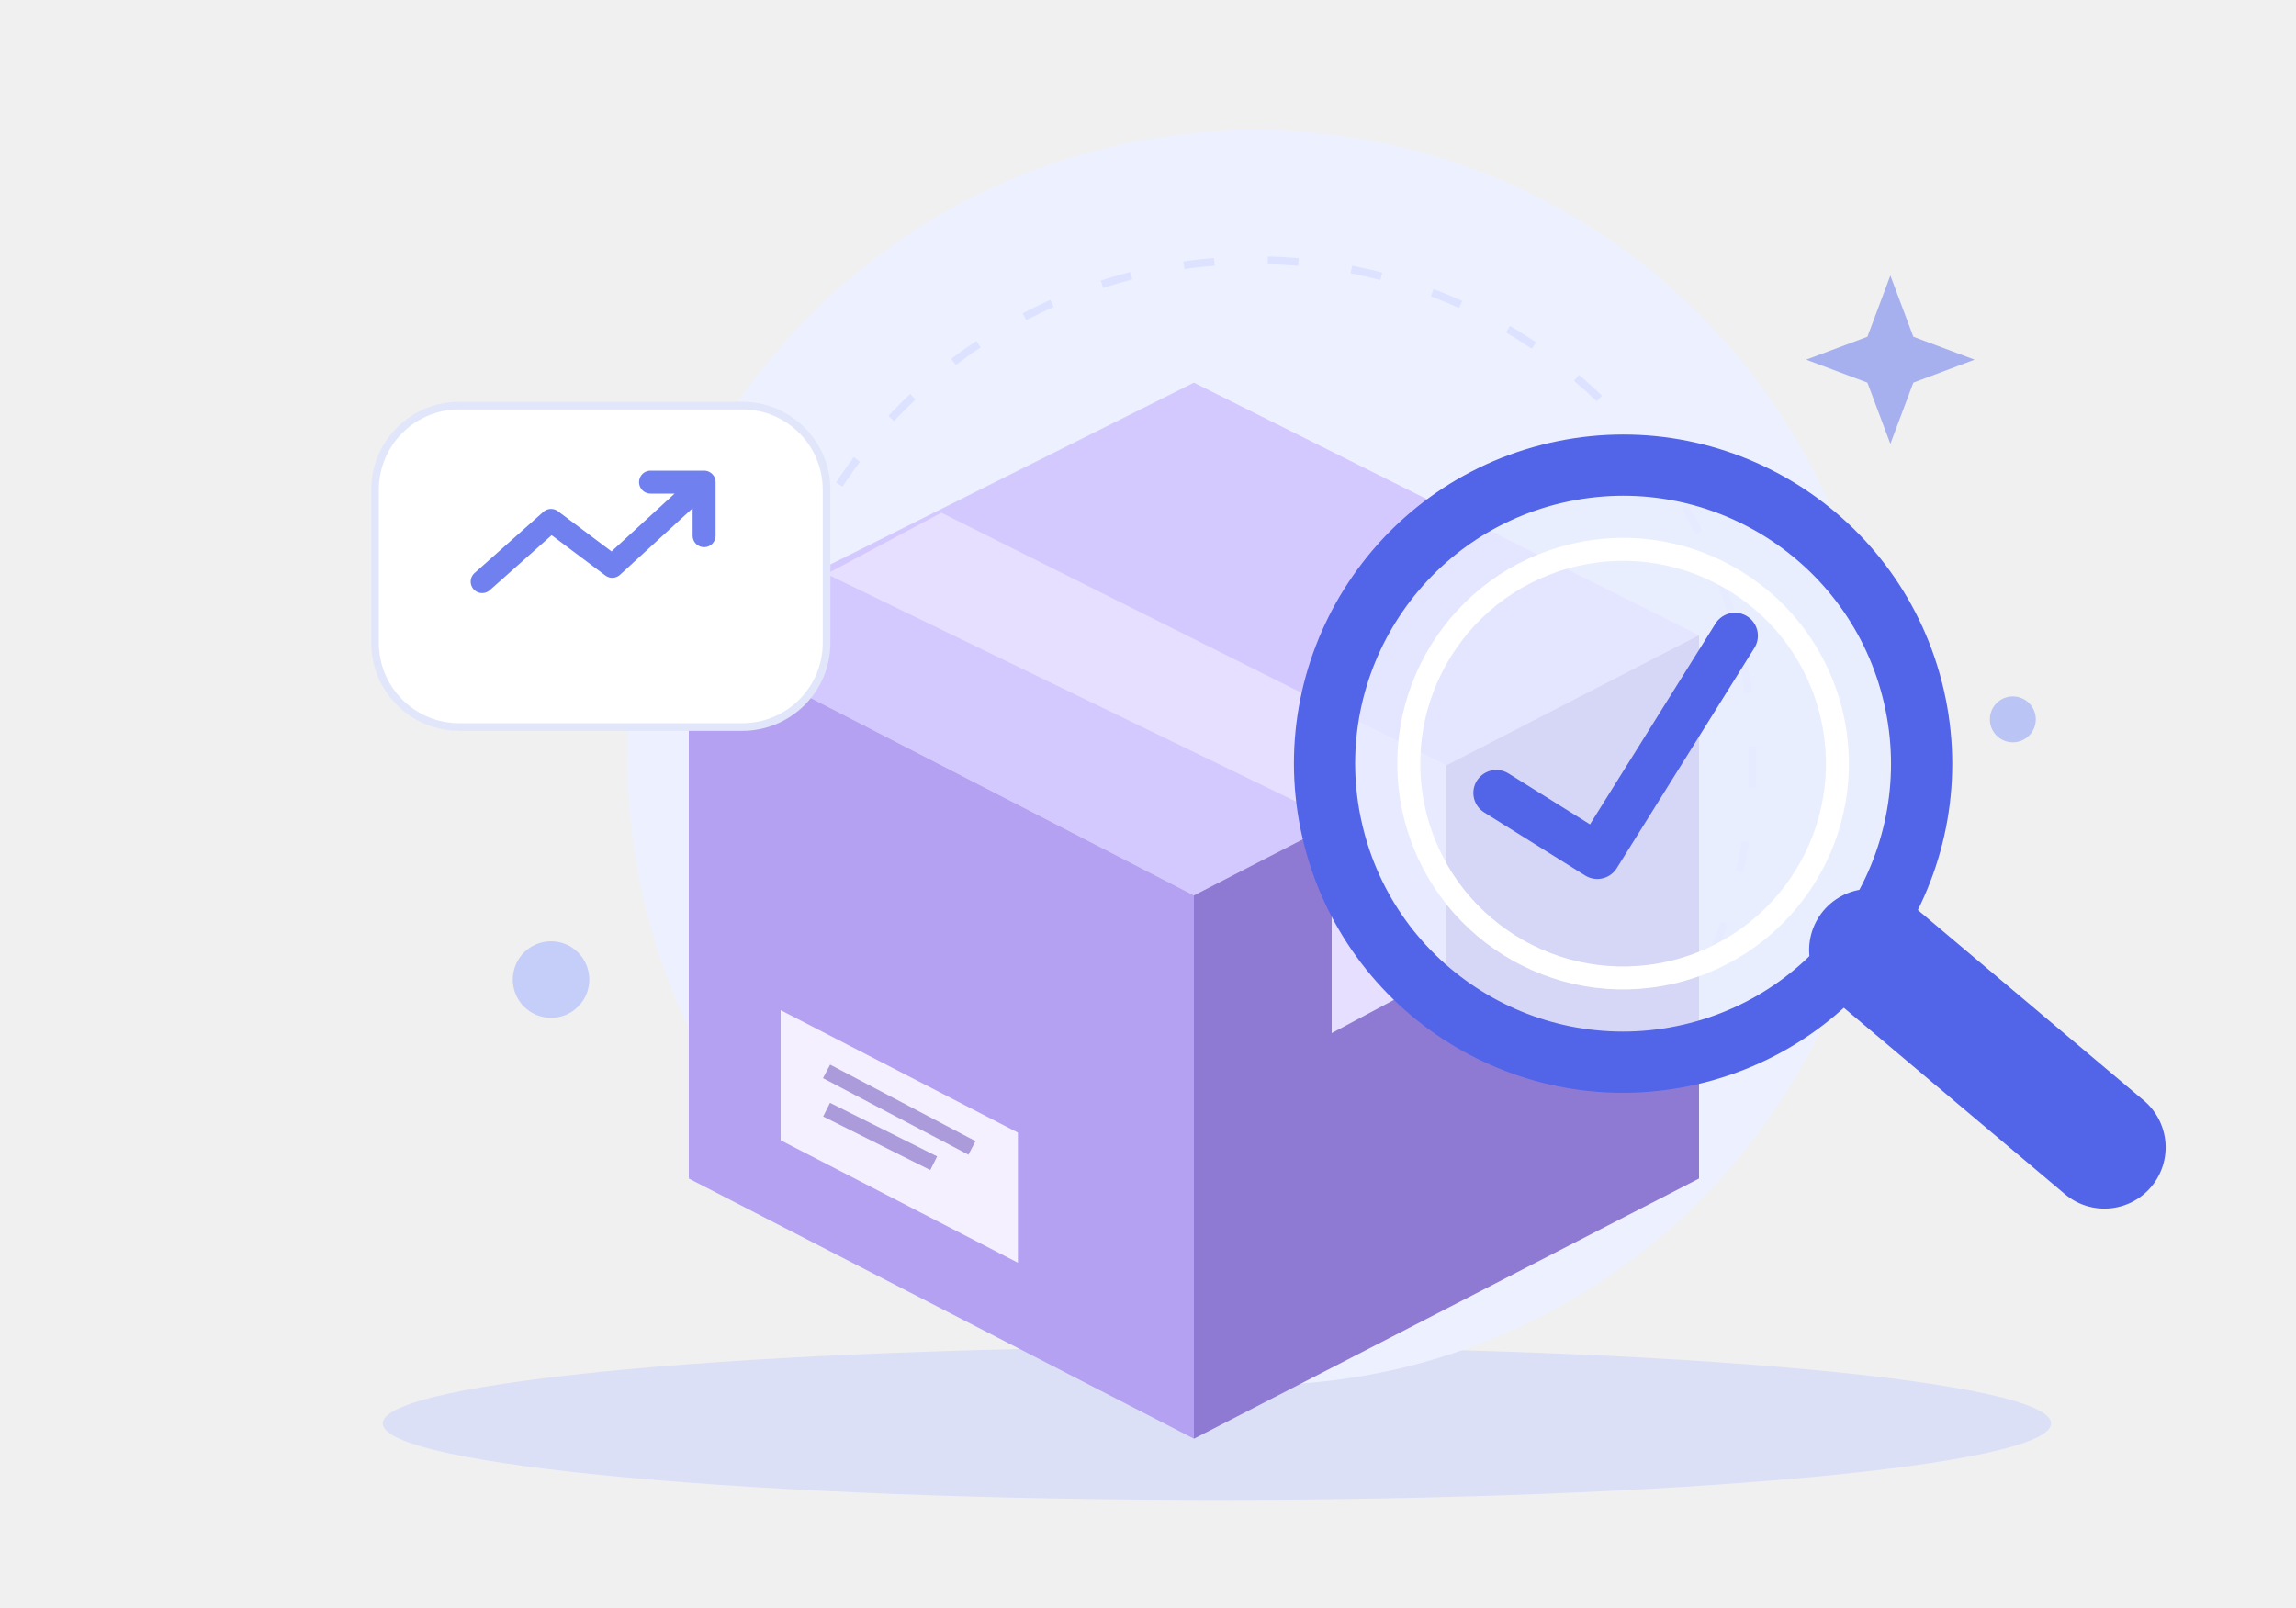
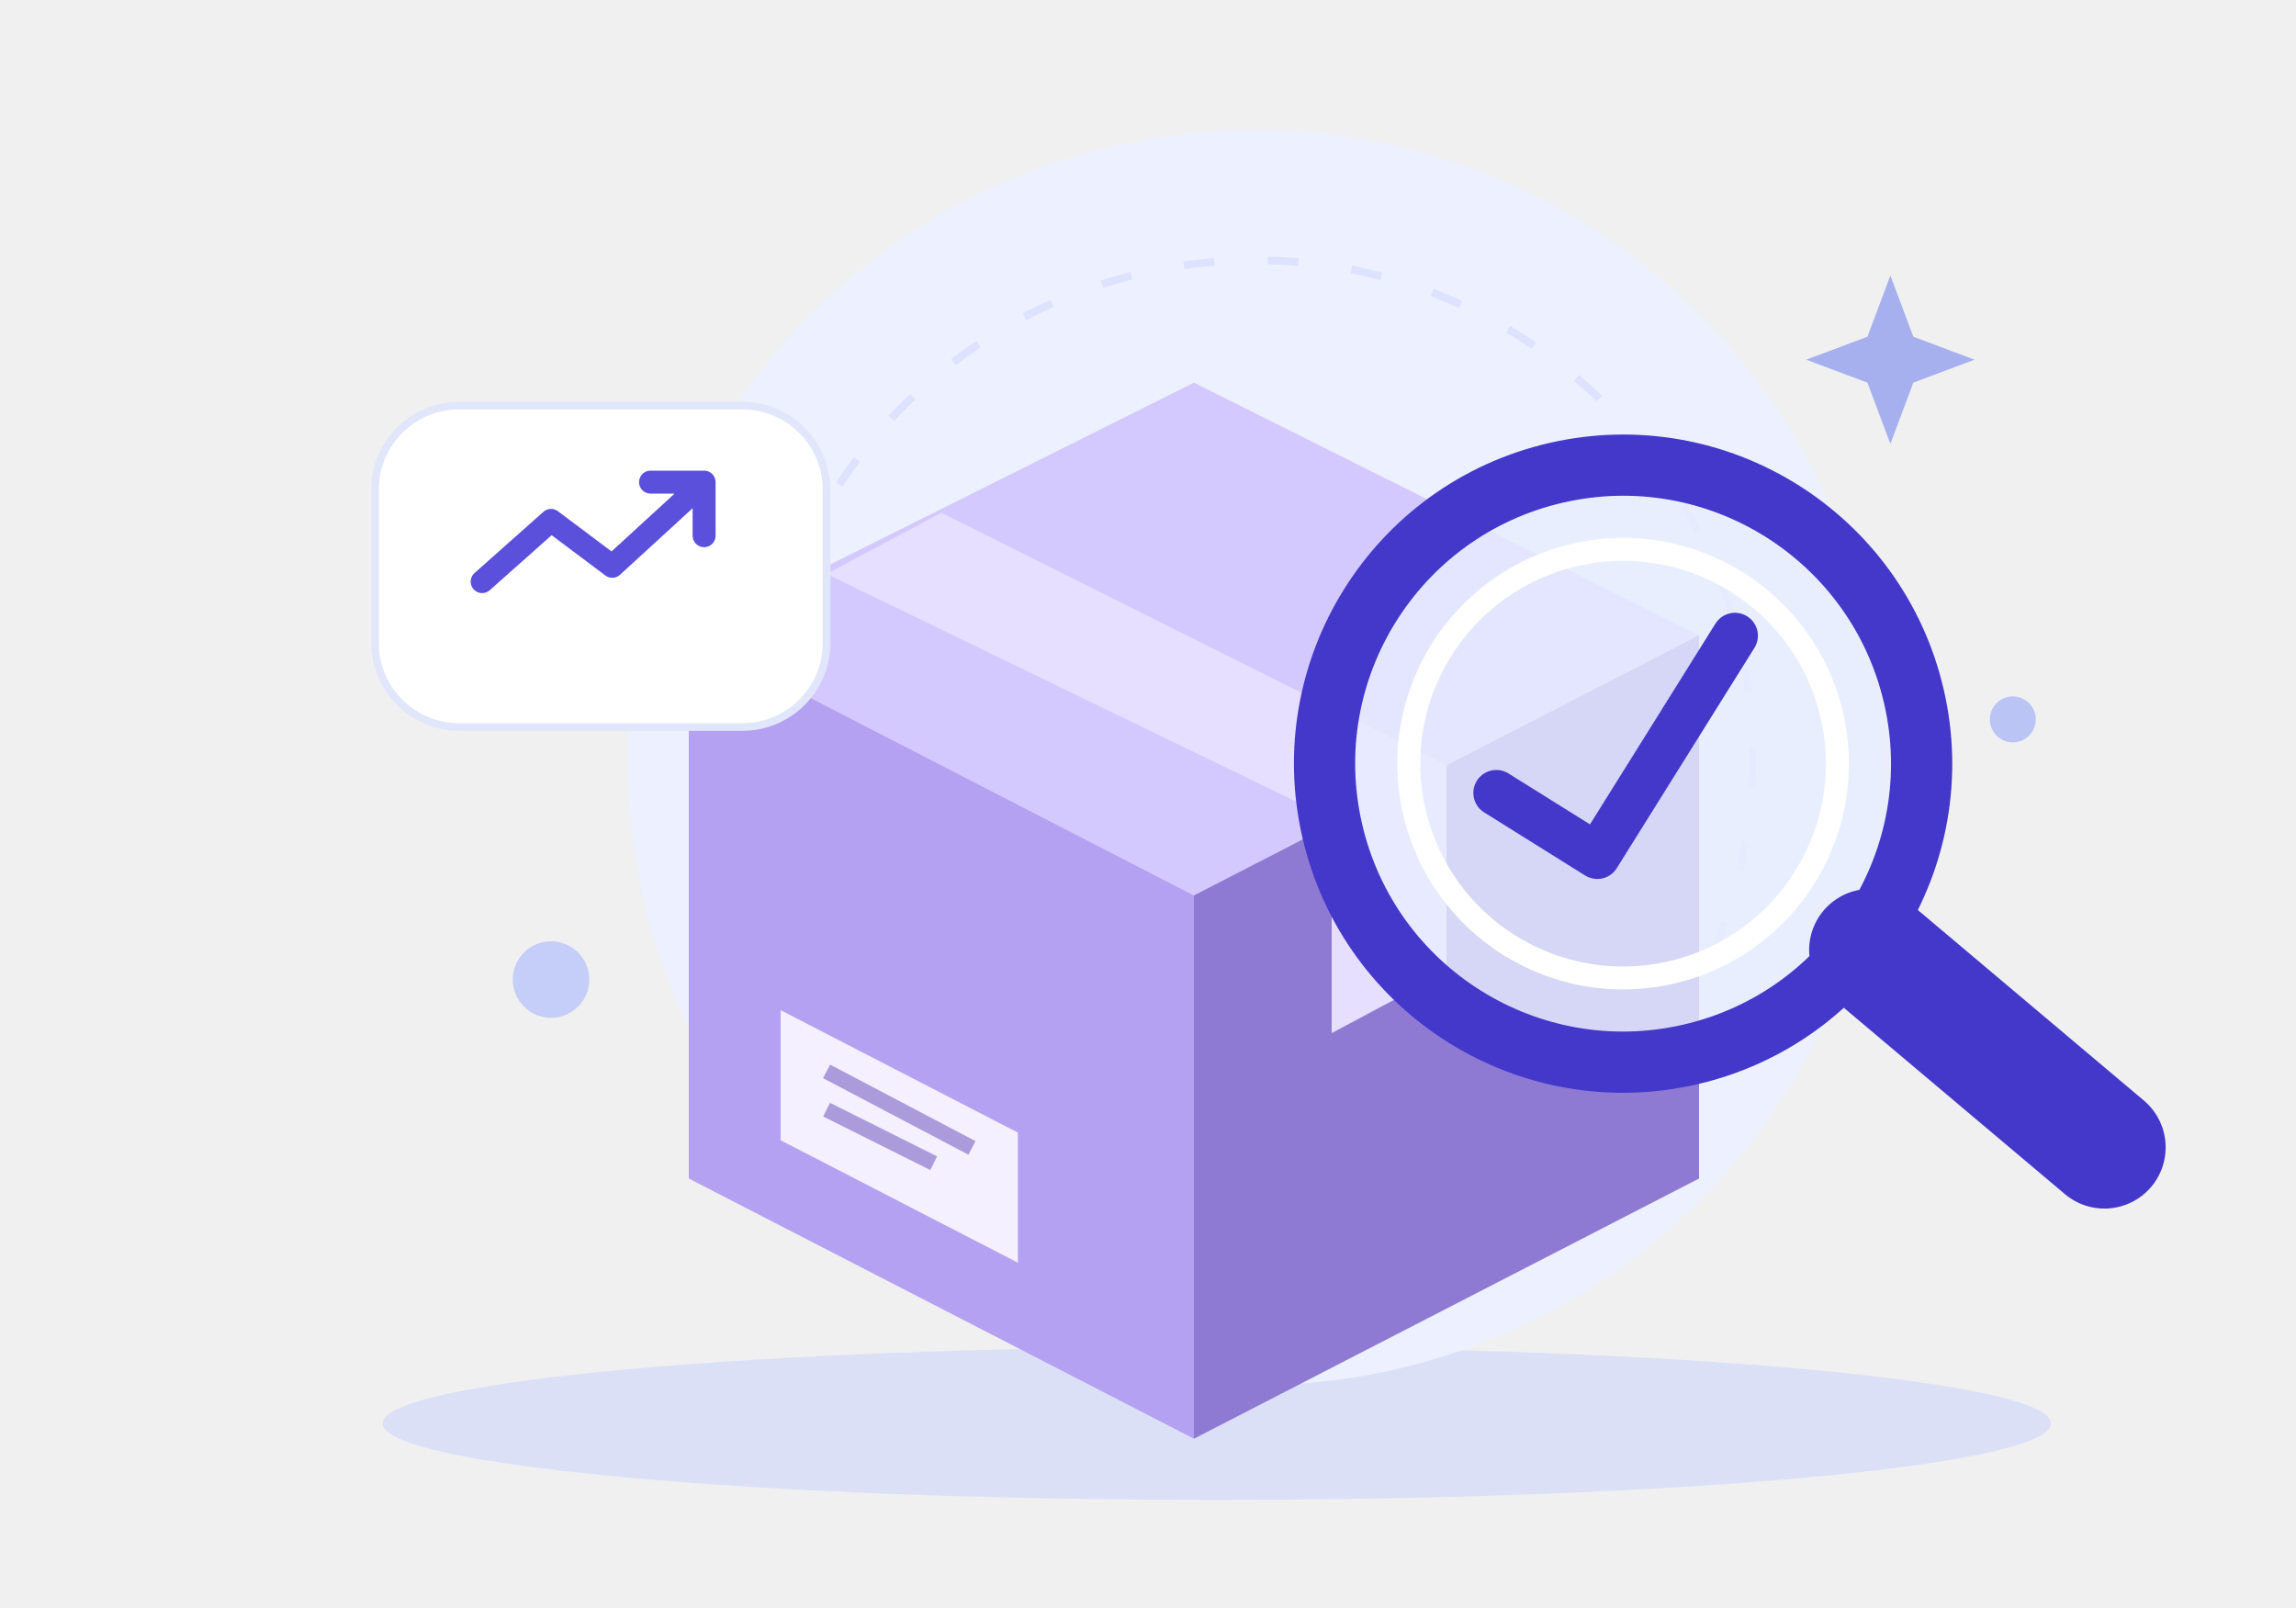
<svg xmlns="http://www.w3.org/2000/svg" width="300" height="210" viewBox="0 0 300 210" fill="none">
  <ellipse cx="159" cy="186" rx="109" ry="10" fill="#dce0f7" />
  <circle cx="164" cy="99" r="82" fill="#edf0ff" />
  <circle cx="164" cy="99" r="65" stroke="#dce2ff" stroke-dasharray="4 7" />
  <path d="m90 83 66-33 66 33-66 34Z" fill="#d4c9ff" />
  <path d="M90 83v71l66 34v-71Z" fill="#b5a1f2" />
  <path d="M156 117v71l66-34V83Z" fill="#8e7ad3" />
  <path d="m123 67 66 33v27l-15 8v-28l-66-32Z" fill="#e6dfff" />
  <path d="m102 132 31 16v17l-31-16Z" fill="#f4f0ff" />
  <path d="m108 140 19 10m-19-5 14 7" stroke="#ac9bdb" stroke-width="2" />
  <g transform="rotate(-13 218 121)">
-     <circle cx="217" cy="99" r="39" fill="#e8edff" fill-opacity=".8" stroke="#5264e8" stroke-width="8" />
+     <circle cx="217" cy="99" r="39" fill="#e8edff" fill-opacity=".8" stroke="#4338ca" stroke-width="8" />
    <circle cx="217" cy="99" r="28" stroke="white" stroke-width="3" />
-     <path d="m243 130 24 32" stroke="#5264e8" stroke-width="16" stroke-linecap="round" />
-     <path d="m200 99 11 11 24-24" stroke="#5264e8" stroke-width="6" stroke-linecap="round" stroke-linejoin="round" />
+     <path d="m243 130 24 32" stroke="#4338ca" stroke-width="16" stroke-linecap="round" />
+     <path d="m200 99 11 11 24-24" stroke="#4338ca" stroke-width="6" stroke-linecap="round" stroke-linejoin="round" />
  </g>
  <rect x="49" y="53" width="59" height="42" rx="11" fill="white" stroke="#e2e6fa" />
-   <path d="m63 76 9-8 8 6 12-11m-7 0h7v7" stroke="#7081ef" stroke-width="3" stroke-linecap="round" stroke-linejoin="round" />
+   <path d="m63 76 9-8 8 6 12-11m-7 0h7v7" stroke="#5b50dc" stroke-width="3" stroke-linecap="round" stroke-linejoin="round" />
  <path d="m244 44 3-8 3 8 8 3-8 3-3 8-3-8-8-3Z" fill="#a6b0ef" />
  <circle cx="72" cy="128" r="5" fill="#c4cef8" />
  <circle cx="263" cy="94" r="3" fill="#bac4f5" />
</svg>
